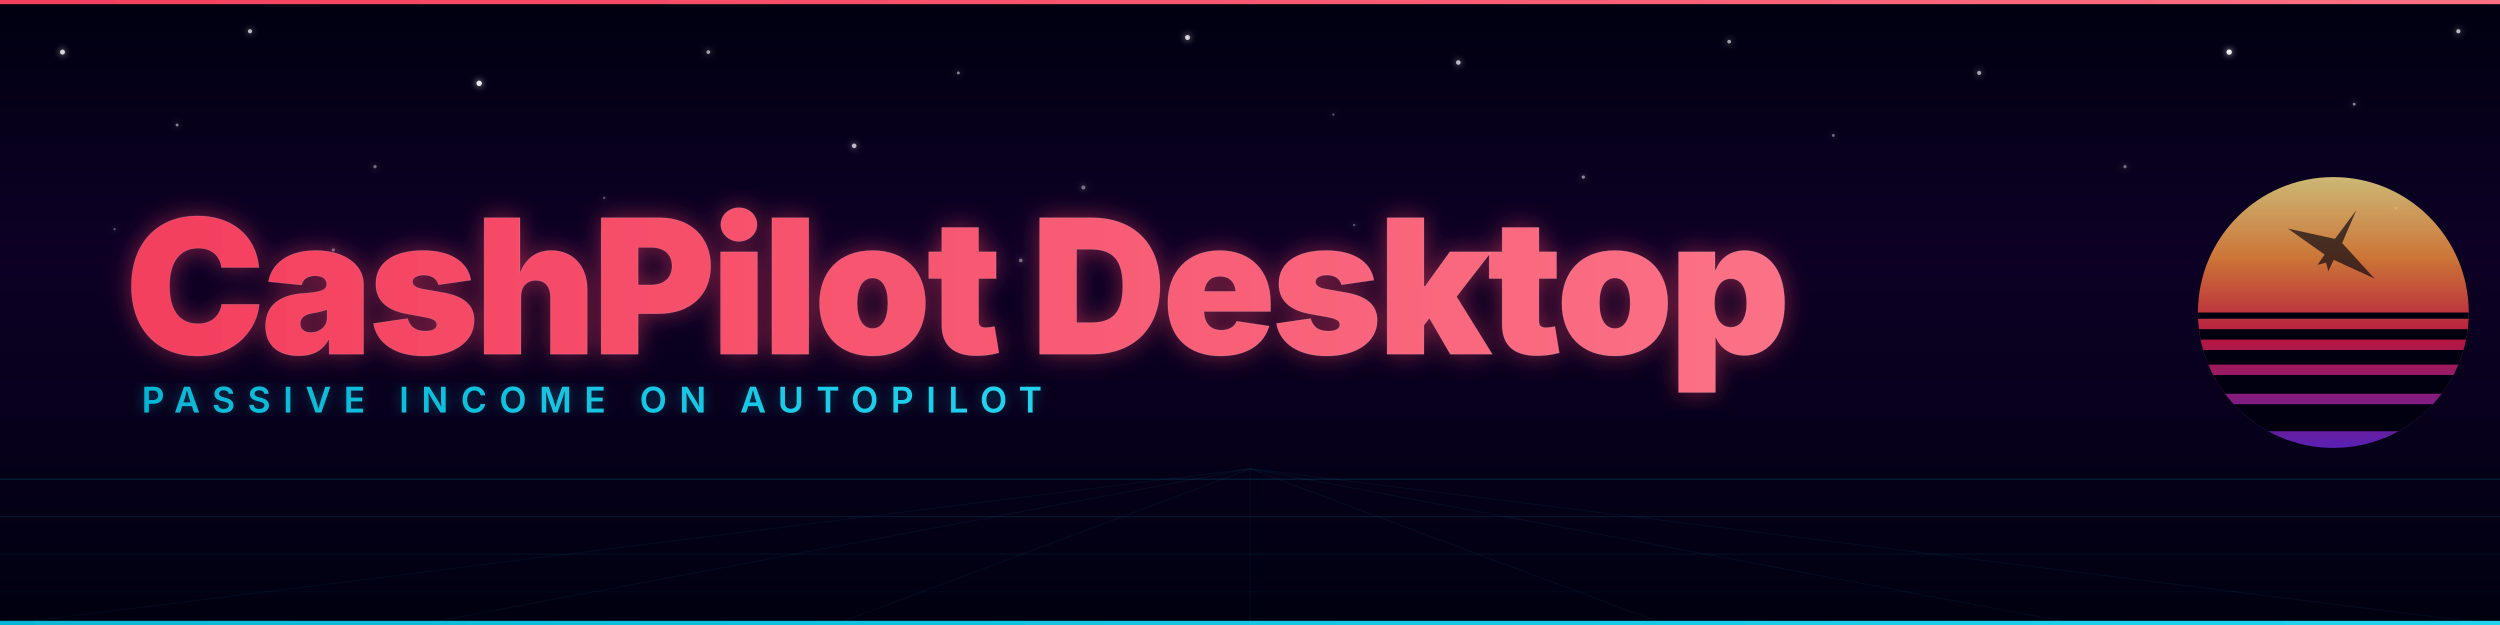
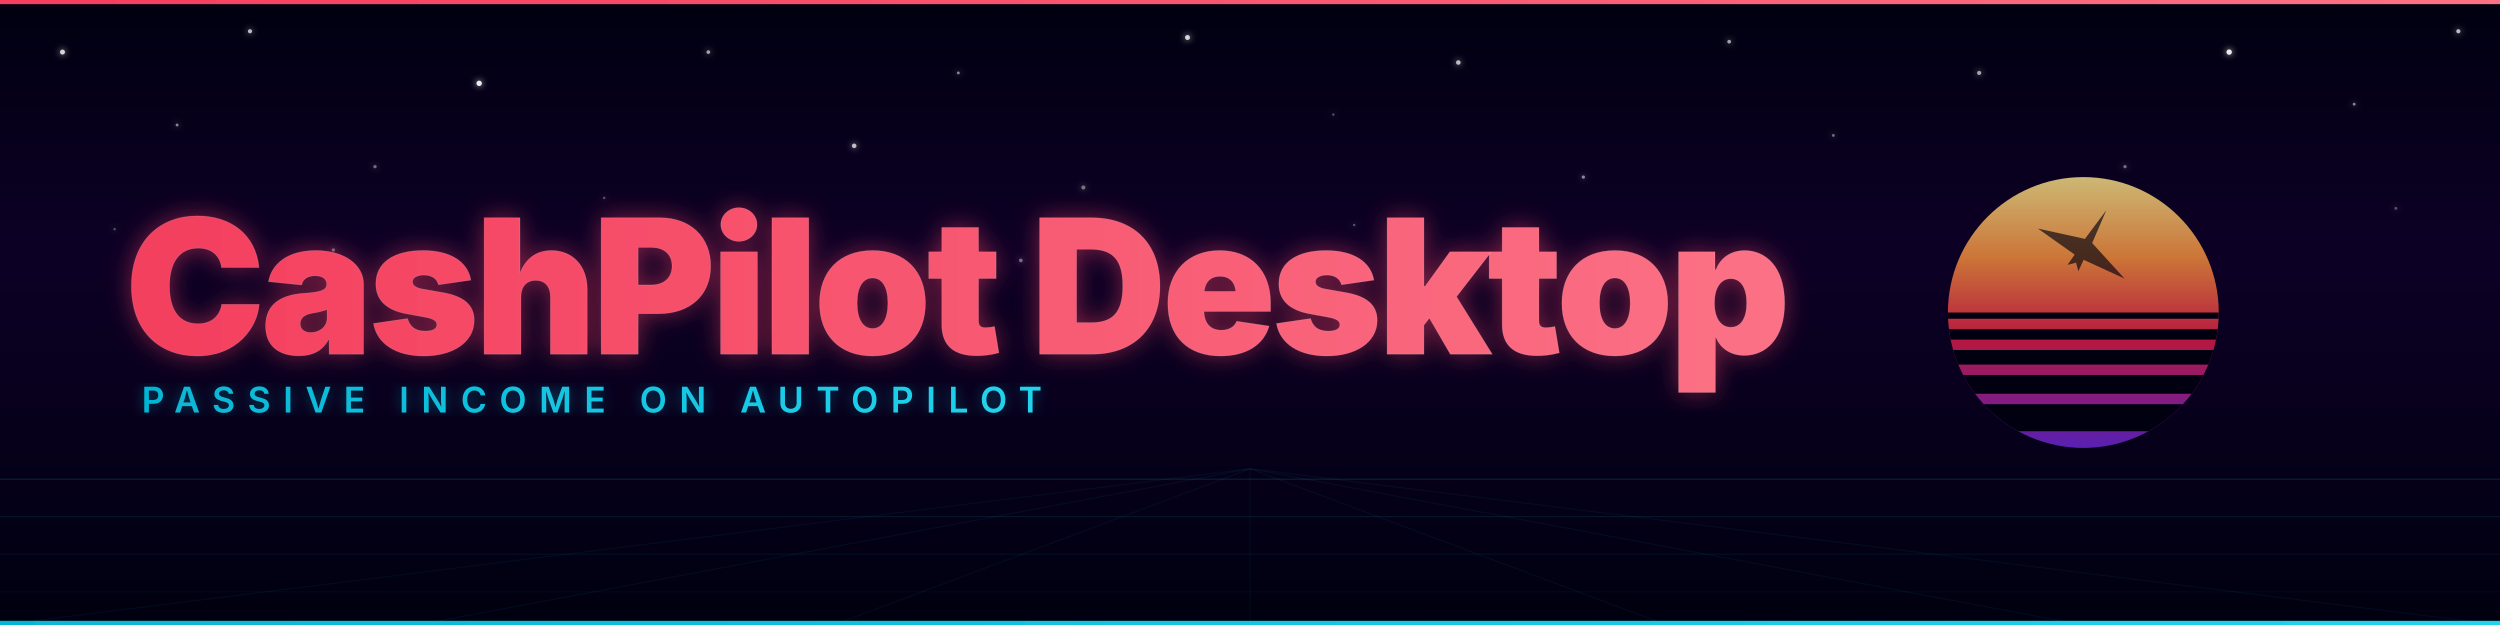
<svg xmlns="http://www.w3.org/2000/svg" viewBox="0 0 1200 300" width="1200" height="300">
  <defs>
    <linearGradient id="bg" x1="0%" y1="0%" x2="0%" y2="100%">
      <stop offset="0%" stop-color="#000010" />
      <stop offset="40%" stop-color="#0d0025" />
      <stop offset="100%" stop-color="#000010" />
    </linearGradient>
    <linearGradient id="sun" x1="0%" y1="0%" x2="0%" y2="100%">
      <stop offset="0%" stop-color="#fde68a" />
      <stop offset="30%" stop-color="#fb923c" />
      <stop offset="60%" stop-color="#e11d48" />
      <stop offset="100%" stop-color="#6d28d9" />
    </linearGradient>
    <linearGradient id="pk" x1="0%" y1="0%" x2="100%" y2="0%">
      <stop offset="0%" stop-color="#f43f5e" />
      <stop offset="100%" stop-color="#fb7185" />
    </linearGradient>
    <linearGradient id="cy" x1="0%" y1="0%" x2="100%" y2="0%">
      <stop offset="0%" stop-color="#06b6d4" />
      <stop offset="100%" stop-color="#22d3ee" />
    </linearGradient>
    <filter id="pg">
      <feGaussianBlur stdDeviation="6" result="b" />
      <feFlood flood-color="#f43f5e" flood-opacity="0.5" result="c" />
      <feComposite in="c" in2="b" operator="in" result="g" />
      <feMerge>
        <feMergeNode in="g" />
        <feMergeNode in="SourceGraphic" />
      </feMerge>
    </filter>
    <filter id="cg">
      <feGaussianBlur stdDeviation="3" result="b" />
      <feFlood flood-color="#06b6d4" flood-opacity="0.4" result="c" />
      <feComposite in="c" in2="b" operator="in" result="g" />
      <feMerge>
        <feMergeNode in="g" />
        <feMergeNode in="SourceGraphic" />
      </feMerge>
    </filter>
    <filter id="sg">
      <feGaussianBlur stdDeviation="1.5" result="b" />
      <feMerge>
        <feMergeNode in="b" />
        <feMergeNode in="SourceGraphic" />
      </feMerge>
    </filter>
    <clipPath id="sc">
-       <circle cx="1120" cy="150" r="65" />
+       <circle cx="1000" cy="150" r="65" />
    </clipPath>
  </defs>
  <rect width="1200" height="300" fill="url(#bg)" />
  <g fill="#fff" filter="url(#sg)">
    <circle cx="30" cy="25" r="1.2" opacity="0.8" />
    <circle cx="85" cy="60" r="0.7" opacity="0.5" />
    <circle cx="120" cy="15" r="1" opacity="0.7" />
    <circle cx="180" cy="80" r="0.8" opacity="0.4" />
    <circle cx="230" cy="40" r="1.3" opacity="0.9" />
    <circle cx="290" cy="95" r="0.6" opacity="0.3" />
    <circle cx="340" cy="25" r="0.9" opacity="0.6" />
    <circle cx="410" cy="70" r="1.1" opacity="0.7" />
    <circle cx="460" cy="35" r="0.7" opacity="0.5" />
    <circle cx="520" cy="90" r="1" opacity="0.4" />
    <circle cx="570" cy="18" r="1.2" opacity="0.8" />
    <circle cx="640" cy="55" r="0.6" opacity="0.3" />
    <circle cx="700" cy="30" r="1.1" opacity="0.7" />
    <circle cx="760" cy="85" r="0.8" opacity="0.5" />
    <circle cx="830" cy="20" r="0.9" opacity="0.6" />
    <circle cx="880" cy="65" r="0.7" opacity="0.4" />
    <circle cx="950" cy="35" r="1" opacity="0.6" />
    <circle cx="1020" cy="80" r="0.8" opacity="0.4" />
    <circle cx="1070" cy="25" r="1.3" opacity="0.9" />
    <circle cx="1130" cy="50" r="0.7" opacity="0.5" />
    <circle cx="1180" cy="15" r="1" opacity="0.7" />
    <circle cx="55" cy="110" r="0.6" opacity="0.3" />
    <circle cx="160" cy="120" r="0.8" opacity="0.4" />
    <circle cx="310" cy="115" r="0.7" opacity="0.3" />
    <circle cx="490" cy="125" r="0.9" opacity="0.4" />
    <circle cx="650" cy="108" r="0.6" opacity="0.3" />
    <circle cx="1150" cy="100" r="0.7" opacity="0.3" />
  </g>
-   <circle cx="1120" cy="150" r="65" fill="url(#sun)" opacity="0.8" />
+   <circle cx="1000" cy="150" r="65" fill="url(#sun)" opacity="0.8" />
  <g clip-path="url(#sc)">
-     <rect x="1050" y="150" width="140" height="3" fill="#000010" />
-     <rect x="1050" y="158" width="140" height="5" fill="#000010" />
-     <rect x="1050" y="168" width="140" height="7" fill="#000010" />
-     <rect x="1050" y="180" width="140" height="9" fill="#000010" />
-     <rect x="1050" y="194" width="140" height="13" fill="#000010" />
-     <g transform="translate(1120,120) rotate(30)">
+     <rect x="930" y="150" width="140" height="3" fill="#000010" />
+     <rect x="930" y="158" width="140" height="5" fill="#000010" />
+     <rect x="930" y="168" width="140" height="7" fill="#000010" />
+     <rect x="930" y="180" width="140" height="9" fill="#000010" />
+     <rect x="930" y="194" width="140" height="13" fill="#000010" />
+     <g transform="translate(1000,120) rotate(30)">
      <path d="M0,-22 L2,-5 L24,2 L2.5,4 L3,10 L0,7 L-3,10 L-2.5,4 L-24,2 L-2,-5 Z" fill="#000010" opacity="0.65" />
    </g>
  </g>
  <g stroke="#06b6d4" stroke-width="0.5">
    <line x1="0" y1="230" x2="1200" y2="230" opacity="0.2" />
    <line x1="0" y1="248" x2="1200" y2="248" opacity="0.14" />
    <line x1="0" y1="266" x2="1200" y2="266" opacity="0.09" />
    <line x1="0" y1="284" x2="1200" y2="284" opacity="0.05" />
    <line x1="600" y1="225" x2="0" y2="300" opacity="0.07" />
    <line x1="600" y1="225" x2="200" y2="300" opacity="0.07" />
    <line x1="600" y1="225" x2="400" y2="300" opacity="0.07" />
    <line x1="600" y1="225" x2="600" y2="300" opacity="0.07" />
    <line x1="600" y1="225" x2="800" y2="300" opacity="0.07" />
    <line x1="600" y1="225" x2="1000" y2="300" opacity="0.07" />
    <line x1="600" y1="225" x2="1200" y2="300" opacity="0.07" />
  </g>
  <text x="60" y="170" font-family="Inter, -apple-system, Arial, sans-serif" font-size="90" font-weight="900" fill="url(#pk)" letter-spacing="-2" filter="url(#pg)">
    CashPilot Desktop
  </text>
  <text x="60" y="170" font-family="Inter, -apple-system, Arial, sans-serif" font-size="90" font-weight="900" fill="none" stroke="#fff" stroke-width="0.3" letter-spacing="-2" opacity="0.2">
    CashPilot Desktop
  </text>
  <text x="68" y="198" font-family="Inter, -apple-system, Arial, sans-serif" font-size="17" font-weight="600" fill="url(#cy)" letter-spacing="6" filter="url(#cg)">
    PASSIVE INCOME ON AUTOPILOT
  </text>
  <rect x="0" y="0" width="1200" height="2" fill="url(#pk)" filter="url(#pg)" />
  <rect x="0" y="298" width="1200" height="2" fill="url(#cy)" filter="url(#cg)" />
</svg>
